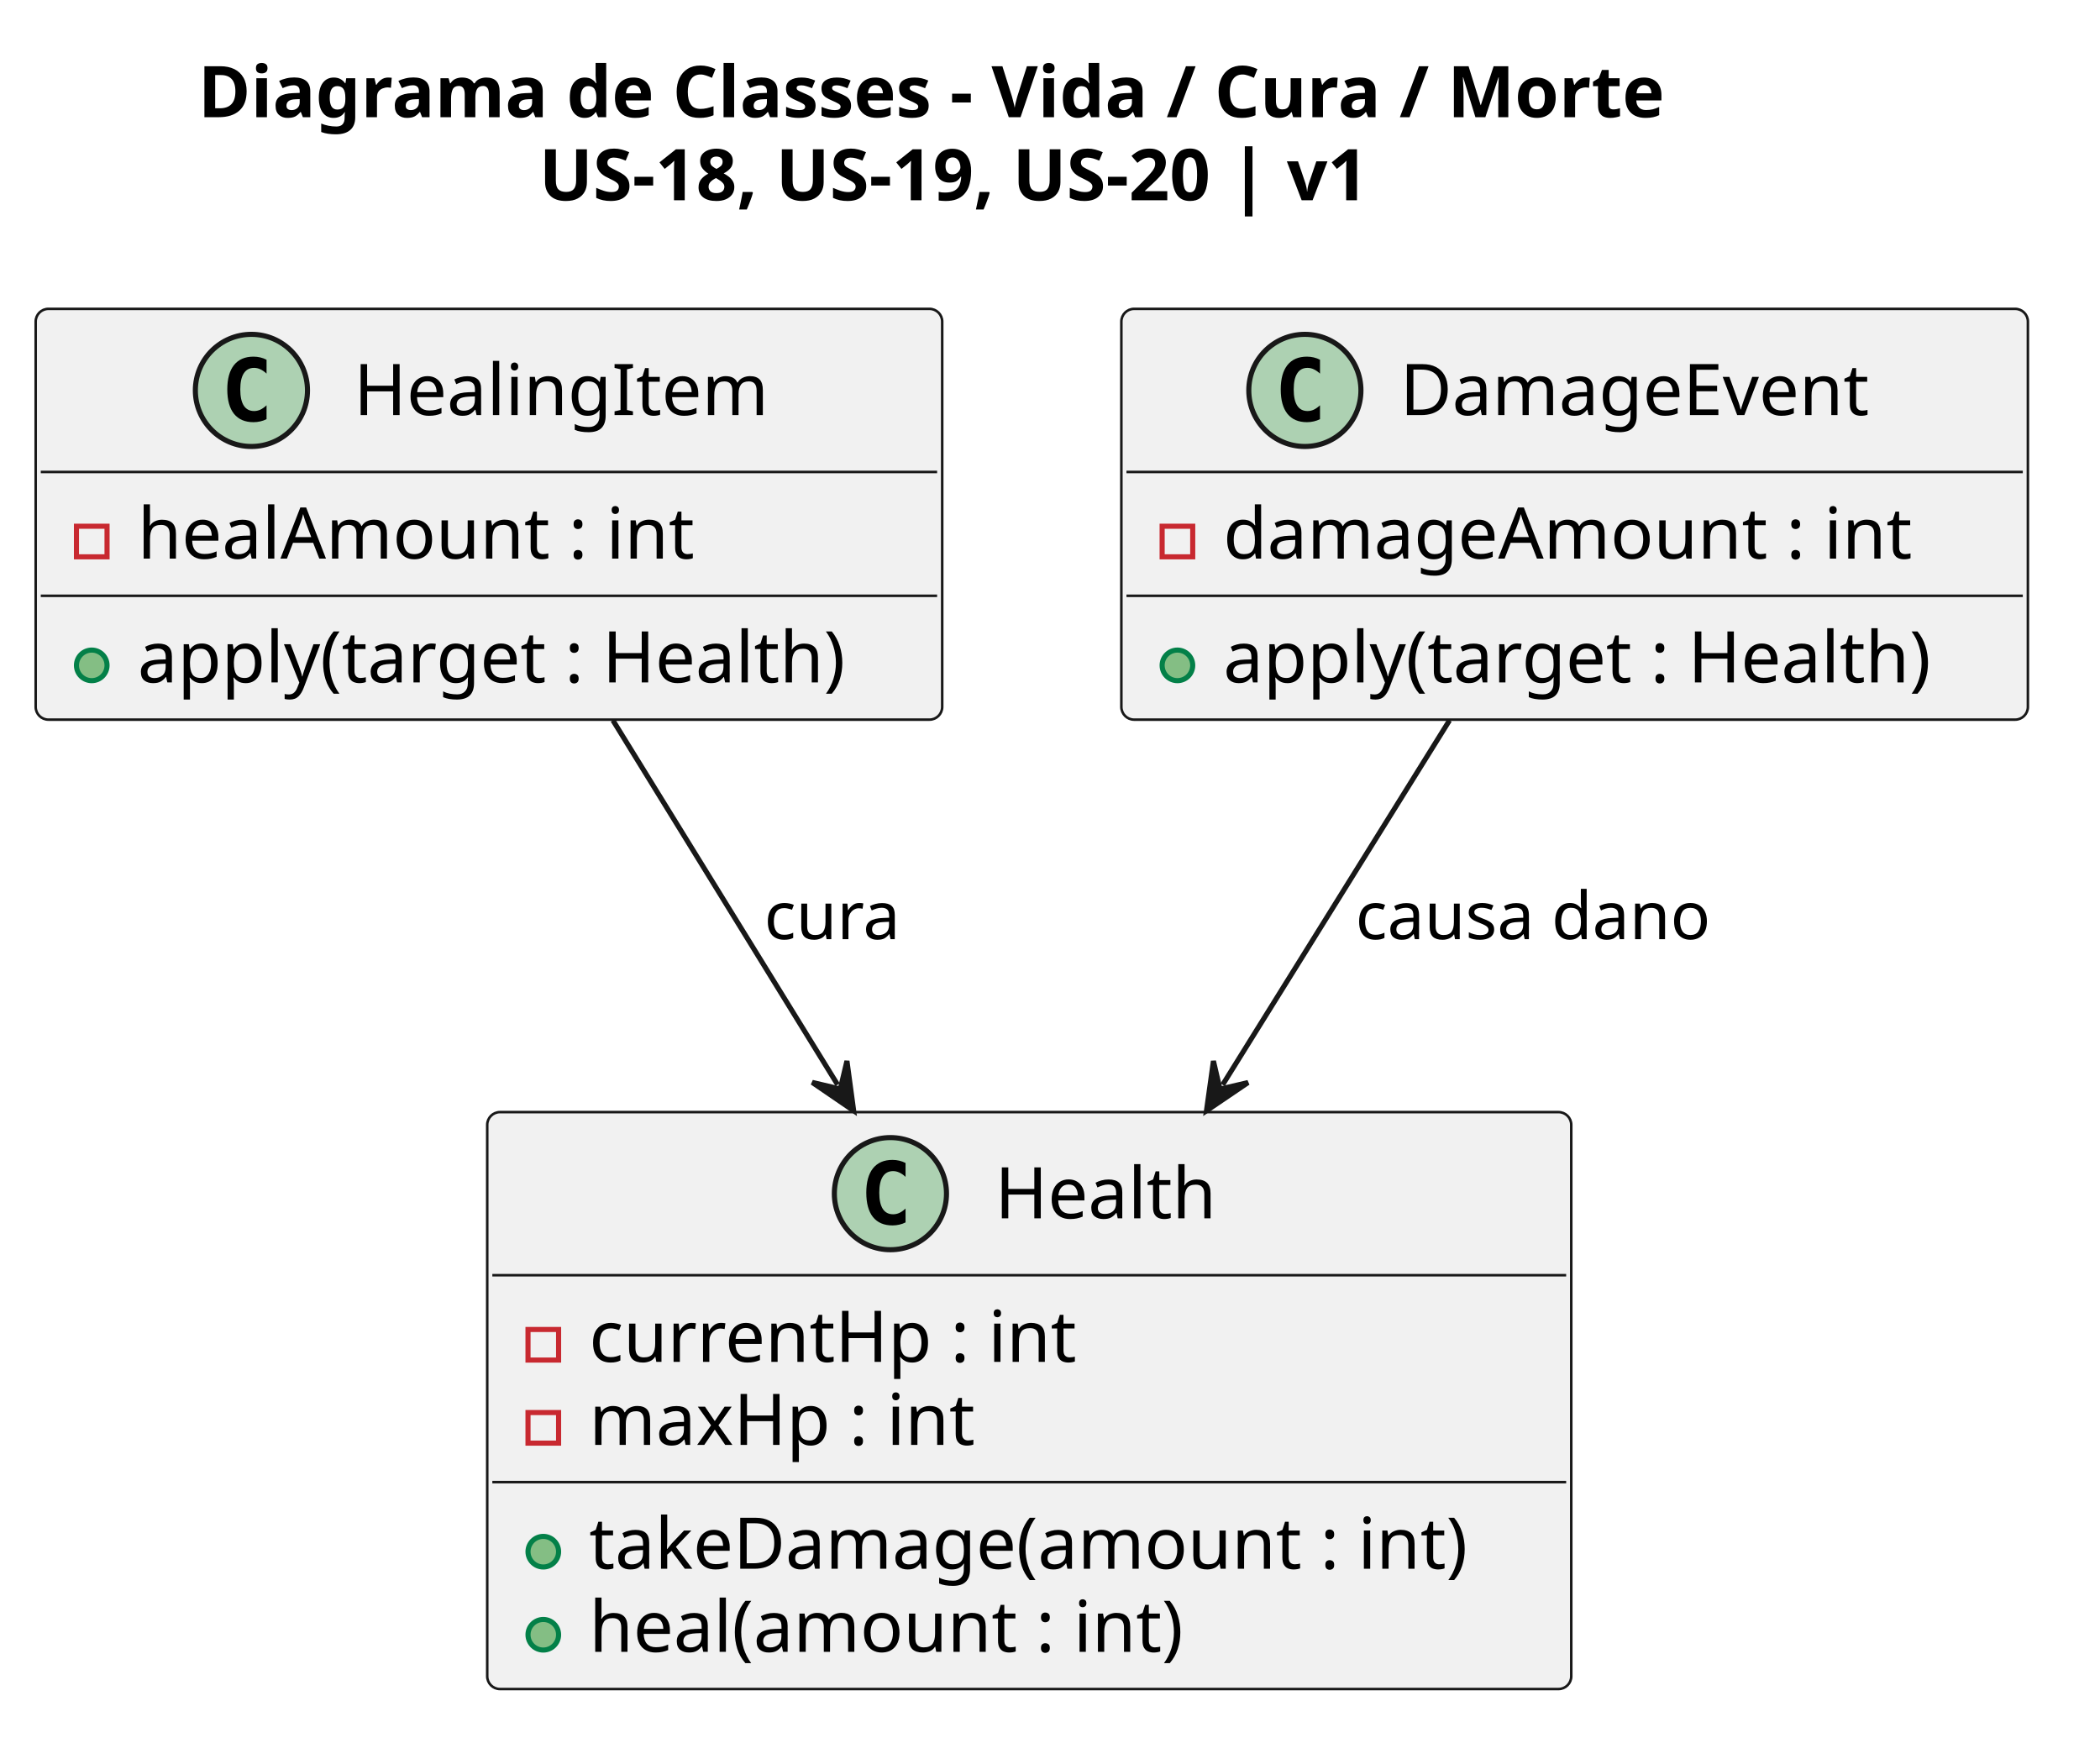
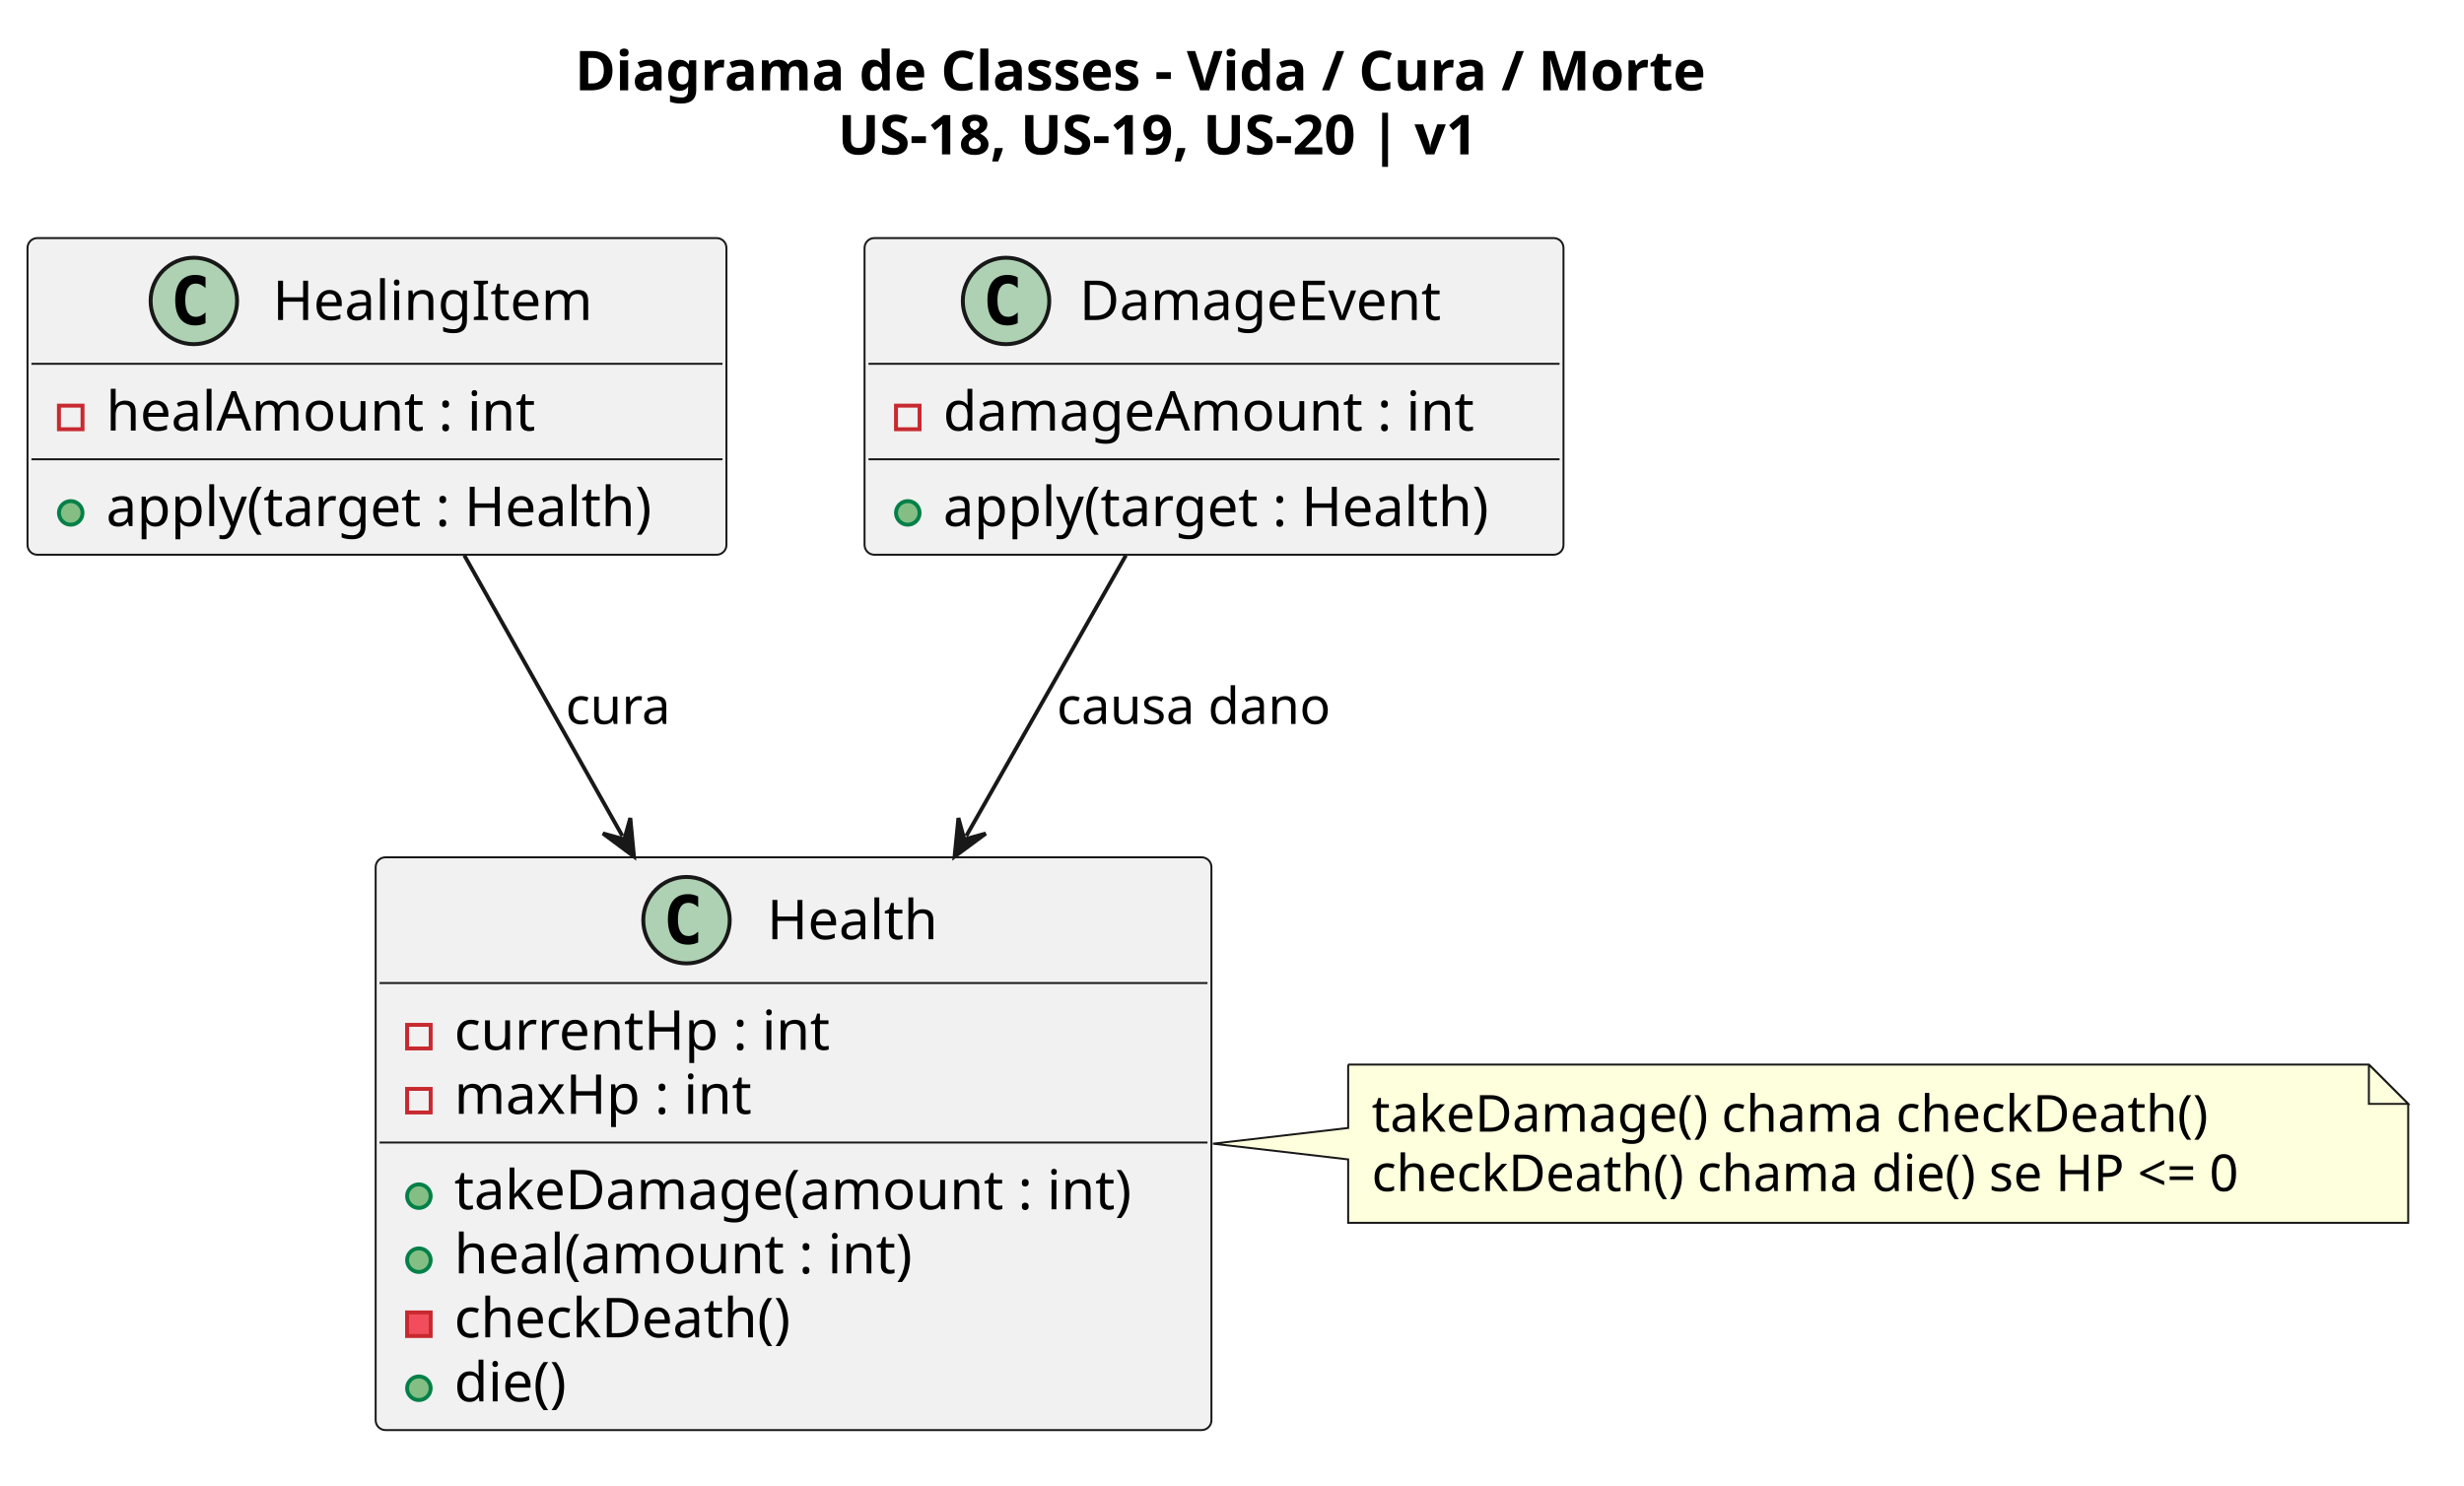
- <svg xmlns="http://www.w3.org/2000/svg" contentStyleType="text/css" data-diagram-type="CLASS" height="346px" preserveAspectRatio="none" style="width:412px;height:346px;background:#FFFFFF;" version="1.1" viewBox="0 0 412 346" width="412px" zoomAndPan="magnify">
+ <svg xmlns="http://www.w3.org/2000/svg" contentStyleType="text/css" data-diagram-type="CLASS" height="378px" preserveAspectRatio="none" style="width:627px;height:378px;background:#FFFFFF;" version="1.1" viewBox="0 0 627 378" width="627px" zoomAndPan="magnify">
  <defs />
  <g>
    <g class="title" data-source-line="1">
-       <text fill="#000000" font-family="sans-serif" font-size="14" font-weight="700" lengthAdjust="spacing" textLength="328.173" x="38.84" y="22.995">Diagrama de Classes - Vida / Cura / Morte</text>
-       <text fill="#000000" font-family="sans-serif" font-size="14" font-weight="700" lengthAdjust="spacing" textLength="194.346" x="105.754" y="39.292">US-18, US-19, US-20 | v1</text>
+       <text fill="#000000" font-family="sans-serif" font-size="14" font-weight="700" lengthAdjust="spacing" textLength="328.173" x="146.313" y="22.995">Diagrama de Classes - Vida / Cura / Morte</text>
+       <text fill="#000000" font-family="sans-serif" font-size="14" font-weight="700" lengthAdjust="spacing" textLength="194.346" x="213.227" y="39.292">US-18, US-19, US-20 | v1</text>
    </g>
    <g class="entity" data-qualified-name="Health" data-source-line="5" id="ent0002">
-       <rect fill="#F1F1F1" height="113.188" rx="2.5" ry="2.5" style="stroke:#181818;stroke-width:0.5;" width="212.676" x="95.59" y="218.184" />
-       <ellipse cx="174.692" cy="234.184" fill="#ADD1B2" rx="11" ry="11" style="stroke:#181818;stroke-width:1;" />
-       <path d="M177.661,239.824 Q177.083,240.121 176.442,240.262 Q175.801,240.418 175.098,240.418 Q172.598,240.418 171.27,238.778 Q169.958,237.121 169.958,233.996 Q169.958,230.871 171.27,229.215 Q172.598,227.559 175.098,227.559 Q175.801,227.559 176.442,227.715 Q177.098,227.871 177.661,228.168 L177.661,230.887 Q177.036,230.309 176.442,230.043 Q175.848,229.762 175.223,229.762 Q173.88,229.762 173.192,230.84 Q172.505,231.903 172.505,233.996 Q172.505,236.09 173.192,237.168 Q173.88,238.231 175.223,238.231 Q175.848,238.231 176.442,237.965 Q177.036,237.684 177.661,237.106 L177.661,239.824 Z " fill="#000000" />
-       <text fill="#000000" font-family="sans-serif" font-size="14" lengthAdjust="spacing" textLength="45.972" x="195.192" y="239.03">Health</text>
-       <line style="stroke:#181818;stroke-width:0.5;" x1="96.59" x2="307.266" y1="250.184" y2="250.184" />
+       <rect fill="#F1F1F1" height="145.781" rx="2.5" ry="2.5" style="stroke:#181818;stroke-width:0.5;" width="212.676" x="95.59" y="218.194" />
+       <ellipse cx="174.692" cy="234.194" fill="#ADD1B2" rx="11" ry="11" style="stroke:#181818;stroke-width:1;" />
+       <path d="M177.661,239.834 Q177.083,240.131 176.442,240.272 Q175.801,240.428 175.098,240.428 Q172.598,240.428 171.27,238.787 Q169.958,237.131 169.958,234.006 Q169.958,230.881 171.27,229.225 Q172.598,227.569 175.098,227.569 Q175.801,227.569 176.442,227.725 Q177.098,227.881 177.661,228.178 L177.661,230.897 Q177.036,230.319 176.442,230.053 Q175.848,229.772 175.223,229.772 Q173.88,229.772 173.192,230.85 Q172.505,231.912 172.505,234.006 Q172.505,236.1 173.192,237.178 Q173.88,238.241 175.223,238.241 Q175.848,238.241 176.442,237.975 Q177.036,237.694 177.661,237.116 L177.661,239.834 Z " fill="#000000" />
+       <text fill="#000000" font-family="sans-serif" font-size="14" lengthAdjust="spacing" textLength="45.972" x="195.192" y="239.04">Health</text>
+       <line style="stroke:#181818;stroke-width:0.5;" x1="96.59" x2="307.266" y1="250.194" y2="250.194" />
      <g data-visibility-modifier="PRIVATE_FIELD">
-         <rect fill="none" height="6" style="stroke:#C82930;stroke-width:1;" width="6" x="103.59" y="260.832" />
+         <rect fill="none" height="6" style="stroke:#C82930;stroke-width:1;" width="6" x="103.59" y="260.842" />
      </g>
-       <text fill="#000000" font-family="sans-serif" font-size="14" lengthAdjust="spacing" textLength="102.341" x="115.59" y="267.179">currentHp : int</text>
+       <text fill="#000000" font-family="sans-serif" font-size="14" lengthAdjust="spacing" textLength="102.341" x="115.59" y="267.189">currentHp : int</text>
      <g data-visibility-modifier="PRIVATE_FIELD">
-         <rect fill="none" height="6" style="stroke:#C82930;stroke-width:1;" width="6" x="103.59" y="277.129" />
+         <rect fill="none" height="6" style="stroke:#C82930;stroke-width:1;" width="6" x="103.59" y="277.139" />
      </g>
-       <text fill="#000000" font-family="sans-serif" font-size="14" lengthAdjust="spacing" textLength="81.785" x="115.59" y="283.476">maxHp : int</text>
-       <line style="stroke:#181818;stroke-width:0.5;" x1="96.59" x2="307.266" y1="290.777" y2="290.777" />
+       <text fill="#000000" font-family="sans-serif" font-size="14" lengthAdjust="spacing" textLength="81.785" x="115.59" y="283.486">maxHp : int</text>
+       <line style="stroke:#181818;stroke-width:0.5;" x1="96.59" x2="307.266" y1="290.788" y2="290.788" />
      <g data-visibility-modifier="PUBLIC_METHOD">
-         <ellipse cx="106.59" cy="304.426" fill="#84BE84" rx="3" ry="3" style="stroke:#038048;stroke-width:1;" />
+         <ellipse cx="106.59" cy="304.436" fill="#84BE84" rx="3" ry="3" style="stroke:#038048;stroke-width:1;" />
      </g>
-       <text fill="#000000" font-family="sans-serif" font-size="14" lengthAdjust="spacing" textLength="186.676" x="115.59" y="307.773">takeDamage(amount : int)</text>
+       <text fill="#000000" font-family="sans-serif" font-size="14" lengthAdjust="spacing" textLength="186.676" x="115.59" y="307.783">takeDamage(amount : int)</text>
      <g data-visibility-modifier="PUBLIC_METHOD">
-         <ellipse cx="106.59" cy="320.723" fill="#84BE84" rx="3" ry="3" style="stroke:#038048;stroke-width:1;" />
+         <ellipse cx="106.59" cy="320.733" fill="#84BE84" rx="3" ry="3" style="stroke:#038048;stroke-width:1;" />
      </g>
-       <text fill="#000000" font-family="sans-serif" font-size="14" lengthAdjust="spacing" textLength="126.766" x="115.59" y="324.07">heal(amount : int)</text>
+       <text fill="#000000" font-family="sans-serif" font-size="14" lengthAdjust="spacing" textLength="126.766" x="115.59" y="324.079">heal(amount : int)</text>
+       <g data-visibility-modifier="PRIVATE_METHOD">
+         <rect fill="#F24D5C" height="6" style="stroke:#C82930;stroke-width:1;" width="6" x="103.59" y="334.03" />
+       </g>
+       <text fill="#000000" font-family="sans-serif" font-size="14" lengthAdjust="spacing" textLength="94.247" x="115.59" y="340.376">checkDeath()</text>
+       <g data-visibility-modifier="PUBLIC_METHOD">
+         <ellipse cx="106.59" cy="353.327" fill="#84BE84" rx="3" ry="3" style="stroke:#038048;stroke-width:1;" />
+       </g>
+       <text fill="#000000" font-family="sans-serif" font-size="14" lengthAdjust="spacing" textLength="32.313" x="115.59" y="356.673">die()</text>
    </g>
-     <g class="entity" data-qualified-name="HealingItem" data-source-line="13" id="ent0003">
+     <g class="entity" data-qualified-name="HealingItem" data-source-line="15" id="ent0003">
      <rect fill="#F1F1F1" height="80.594" rx="2.5" ry="2.5" style="stroke:#181818;stroke-width:0.5;" width="177.853" x="7" y="60.594" />
      <ellipse cx="49.327" cy="76.594" fill="#ADD1B2" rx="11" ry="11" style="stroke:#181818;stroke-width:1;" />
      <path d="M52.295,82.234 Q51.717,82.531 51.077,82.672 Q50.436,82.828 49.733,82.828 Q47.233,82.828 45.905,81.188 Q44.592,79.531 44.592,76.406 Q44.592,73.281 45.905,71.625 Q47.233,69.969 49.733,69.969 Q50.436,69.969 51.077,70.125 Q51.733,70.281 52.295,70.578 L52.295,73.297 Q51.67,72.719 51.077,72.453 Q50.483,72.172 49.858,72.172 Q48.514,72.172 47.827,73.25 Q47.139,74.312 47.139,76.406 Q47.139,78.5 47.827,79.578 Q48.514,80.641 49.858,80.641 Q50.483,80.641 51.077,80.375 Q51.67,80.094 52.295,79.516 L52.295,82.234 Z " fill="#000000" />
      <text fill="#000000" font-family="sans-serif" font-size="14" lengthAdjust="spacing" textLength="85.128" x="69.399" y="81.44">HealingItem</text>
      <line style="stroke:#181818;stroke-width:0.5;" x1="8" x2="183.853" y1="92.594" y2="92.594" />
      <g data-visibility-modifier="PRIVATE_FIELD">
        <rect fill="none" height="6" style="stroke:#C82930;stroke-width:1;" width="6" x="15" y="103.242" />
      </g>
      <text fill="#000000" font-family="sans-serif" font-size="14" lengthAdjust="spacing" textLength="116.84" x="27" y="109.589">healAmount : int</text>
      <line style="stroke:#181818;stroke-width:0.5;" x1="8" x2="183.853" y1="116.891" y2="116.891" />
      <g data-visibility-modifier="PUBLIC_METHOD">
        <ellipse cx="18" cy="130.539" fill="#84BE84" rx="3" ry="3" style="stroke:#038048;stroke-width:1;" />
      </g>
      <text fill="#000000" font-family="sans-serif" font-size="14" lengthAdjust="spacing" textLength="151.853" x="27" y="133.886">apply(target : Health)</text>
    </g>
-     <g class="entity" data-qualified-name="DamageEvent" data-source-line="18" id="ent0004">
+     <g class="entity" data-qualified-name="DamageEvent" data-source-line="20" id="ent0004">
      <rect fill="#F1F1F1" height="80.594" rx="2.5" ry="2.5" style="stroke:#181818;stroke-width:0.5;" width="177.853" x="220" y="60.594" />
      <ellipse cx="256.002" cy="76.594" fill="#ADD1B2" rx="11" ry="11" style="stroke:#181818;stroke-width:1;" />
      <path d="M258.971,82.234 Q258.392,82.531 257.752,82.672 Q257.111,82.828 256.408,82.828 Q253.908,82.828 252.58,81.188 Q251.268,79.531 251.268,76.406 Q251.268,73.281 252.58,71.625 Q253.908,69.969 256.408,69.969 Q257.111,69.969 257.752,70.125 Q258.408,70.281 258.971,70.578 L258.971,73.297 Q258.346,72.719 257.752,72.453 Q257.158,72.172 256.533,72.172 Q255.189,72.172 254.502,73.25 Q253.814,74.312 253.814,76.406 Q253.814,78.5 254.502,79.578 Q255.189,80.641 256.533,80.641 Q257.158,80.641 257.752,80.375 Q258.346,80.094 258.971,79.516 L258.971,82.234 Z " fill="#000000" />
      <text fill="#000000" font-family="sans-serif" font-size="14" lengthAdjust="spacing" textLength="99.183" x="274.669" y="81.44">DamageEvent</text>
      <line style="stroke:#181818;stroke-width:0.5;" x1="221" x2="396.853" y1="92.594" y2="92.594" />
      <g data-visibility-modifier="PRIVATE_FIELD">
        <rect fill="none" height="6" style="stroke:#C82930;stroke-width:1;" width="6" x="228" y="103.242" />
      </g>
      <text fill="#000000" font-family="sans-serif" font-size="14" lengthAdjust="spacing" textLength="144.067" x="240" y="109.589">damageAmount : int</text>
      <line style="stroke:#181818;stroke-width:0.5;" x1="221" x2="396.853" y1="116.891" y2="116.891" />
      <g data-visibility-modifier="PUBLIC_METHOD">
        <ellipse cx="231" cy="130.539" fill="#84BE84" rx="3" ry="3" style="stroke:#038048;stroke-width:1;" />
      </g>
      <text fill="#000000" font-family="sans-serif" font-size="14" lengthAdjust="spacing" textLength="151.853" x="240" y="133.886">apply(target : Health)</text>
    </g>
-     <g class="link" data-entity-1="ent0003" data-entity-2="ent0002" data-link-type="dependency" data-source-line="23" id="lnk5">
-       <path codeLine="23" d="M120.25,141.324 C134.24,164.024 148.91,187.807 164.33,212.807" fill="none" id="HealingItem-to-Health" style="stroke:#181818;stroke-width:1;" />
-       <polygon fill="#181818" points="167.48,217.914,166.16,208.154,164.855,213.658,159.351,212.354,167.48,217.914" style="stroke:#181818;stroke-width:1;" />
-       <text fill="#000000" font-family="sans-serif" font-size="13" lengthAdjust="spacing" textLength="28.698" x="149.93" y="184.251">cura</text>
+     <g class="entity" data-qualified-name="GMN7" data-source-line="29" id="ent0008">
+       <path d="M343.06,270.954 L343.06,287.084 L308.66,291.084 L343.06,295.084 L343.06,311.219 A0,0 0 0 0 343.06,311.219 L612.799,311.219 A0,0 0 0 0 612.799,311.219 L612.799,280.954 L602.799,270.954 L343.06,270.954 A0,0 0 0 0 343.06,270.954" fill="#FEFFDD" style="stroke:#181818;stroke-width:0.5;" />
+       <path d="M602.799,270.954 L602.799,280.954 L612.799,280.954 L602.799,270.954" fill="#FEFFDD" style="stroke:#181818;stroke-width:0.5;" />
+       <text fill="#000000" font-family="sans-serif" font-size="13" lengthAdjust="spacing" textLength="233.352" x="349.06" y="288.021">takeDamage() chama checkDeath()</text>
+       <text fill="#000000" font-family="sans-serif" font-size="13" lengthAdjust="spacing" textLength="248.739" x="349.06" y="303.154">checkDeath() chama die() se HP &lt;= 0</text>
    </g>
-     <g class="link" data-entity-1="ent0004" data-entity-2="ent0002" data-link-type="dependency" data-source-line="24" id="lnk6">
-       <path codeLine="24" d="M284.38,141.324 C270.25,164.024 255.442,187.821 239.872,212.821" fill="none" id="DamageEvent-to-Health" style="stroke:#181818;stroke-width:1;" />
-       <polygon fill="#181818" points="236.7,217.914,244.853,212.389,239.343,213.67,238.063,208.16,236.7,217.914" style="stroke:#181818;stroke-width:1;" />
-       <text fill="#000000" font-family="sans-serif" font-size="13" lengthAdjust="spacing" textLength="74.636" x="265.93" y="184.251">causa dano</text>
+     <g class="link" data-entity-1="ent0003" data-entity-2="ent0002" data-link-type="dependency" data-source-line="25" id="lnk5">
+       <path codeLine="25" d="M118.15,141.344 C130.65,163.544 143.716,186.736 158.376,212.766" fill="none" id="HealingItem-to-Health" style="stroke:#181818;stroke-width:1;" />
+       <polygon fill="#181818" points="161.32,217.994,160.389,208.189,158.866,213.637,153.418,212.115,161.32,217.994" style="stroke:#181818;stroke-width:1;" />
+       <text fill="#000000" font-family="sans-serif" font-size="13" lengthAdjust="spacing" textLength="28.698" x="143.93" y="184.261">cura</text>
+     </g>
+     <g class="link" data-entity-1="ent0004" data-entity-2="ent0002" data-link-type="dependency" data-source-line="26" id="lnk6">
+       <path codeLine="26" d="M286.5,141.344 C273.87,163.544 260.687,186.749 245.877,212.779" fill="none" id="DamageEvent-to-Health" style="stroke:#181818;stroke-width:1;" />
+       <polygon fill="#181818" points="242.91,217.994,250.837,212.149,245.383,213.648,243.884,208.193,242.91,217.994" style="stroke:#181818;stroke-width:1;" />
+       <text fill="#000000" font-family="sans-serif" font-size="13" lengthAdjust="spacing" textLength="74.636" x="268.93" y="184.261">causa dano</text>
    </g>
  </g>
</svg>
